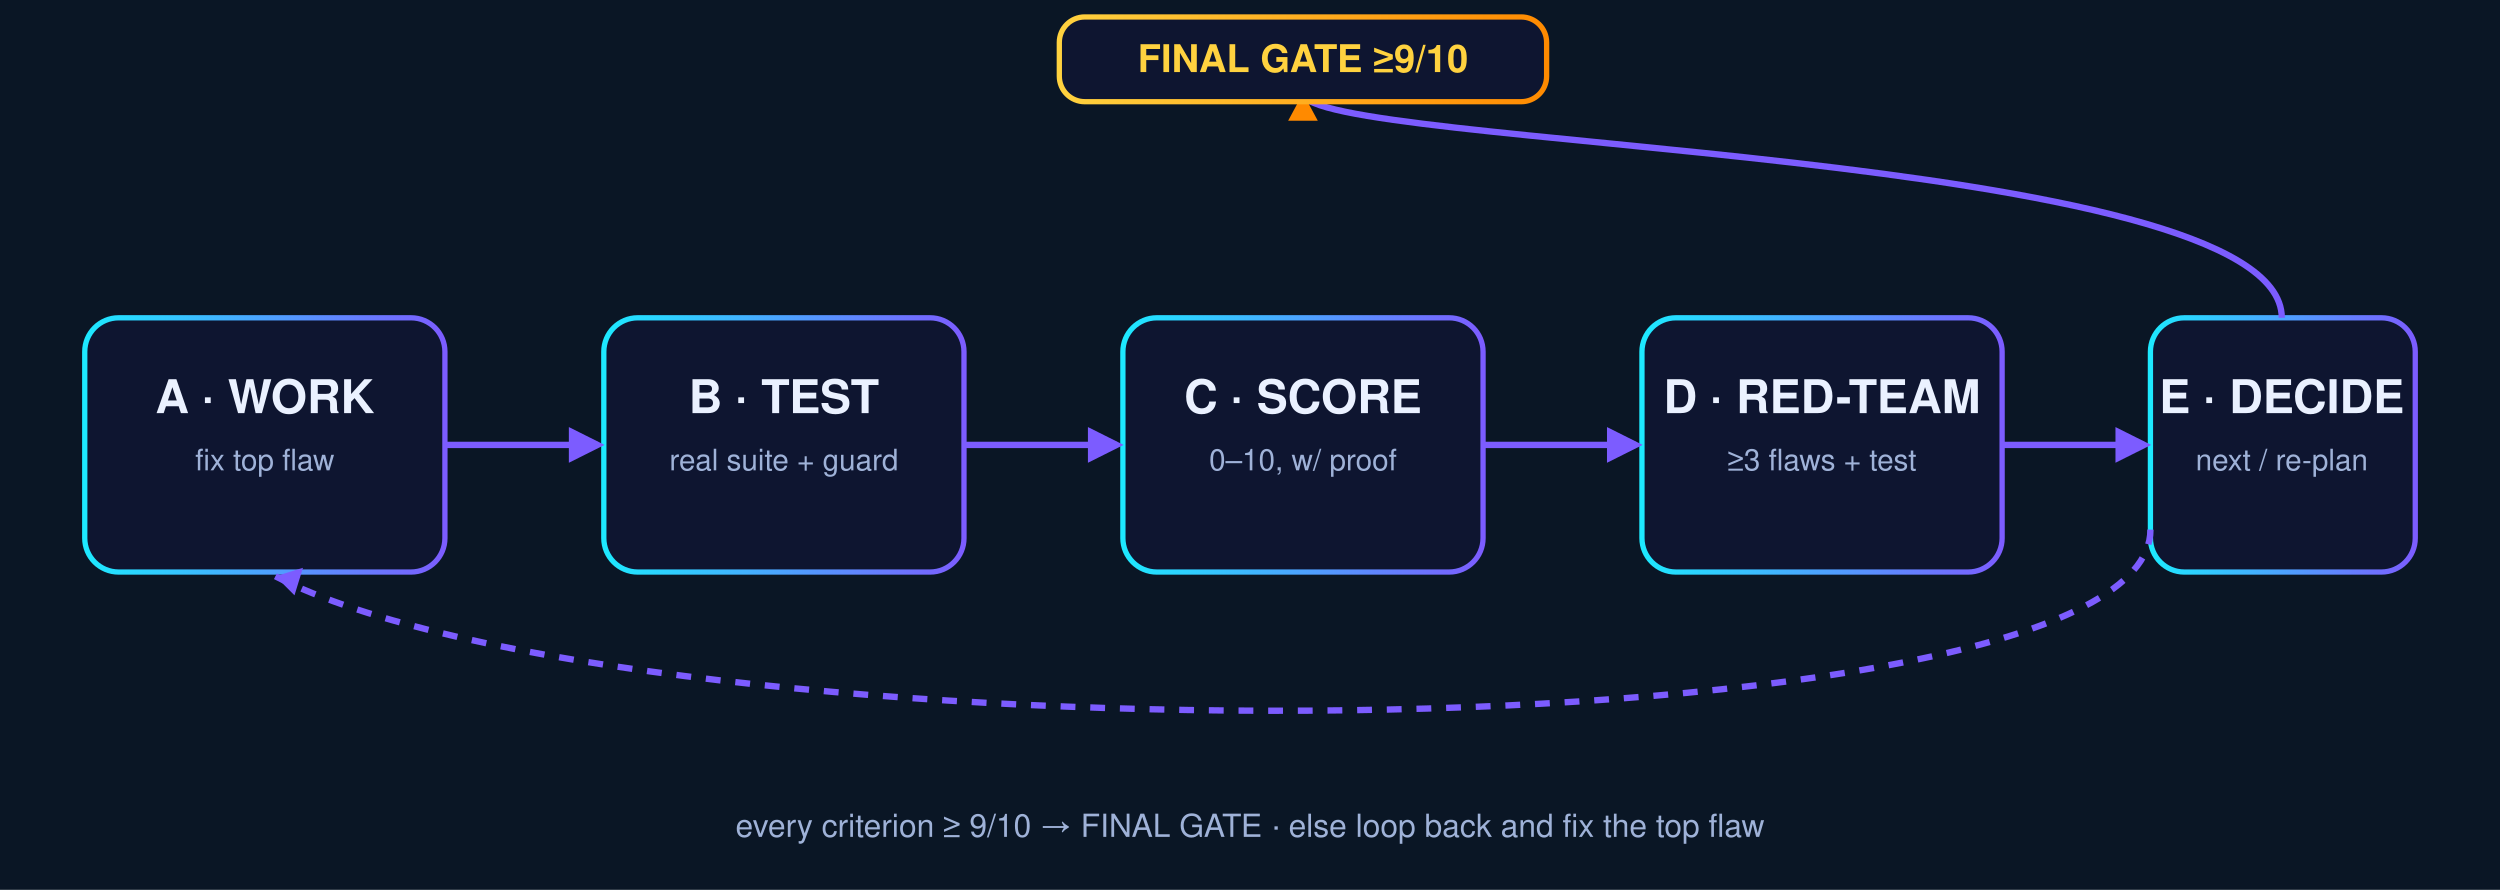
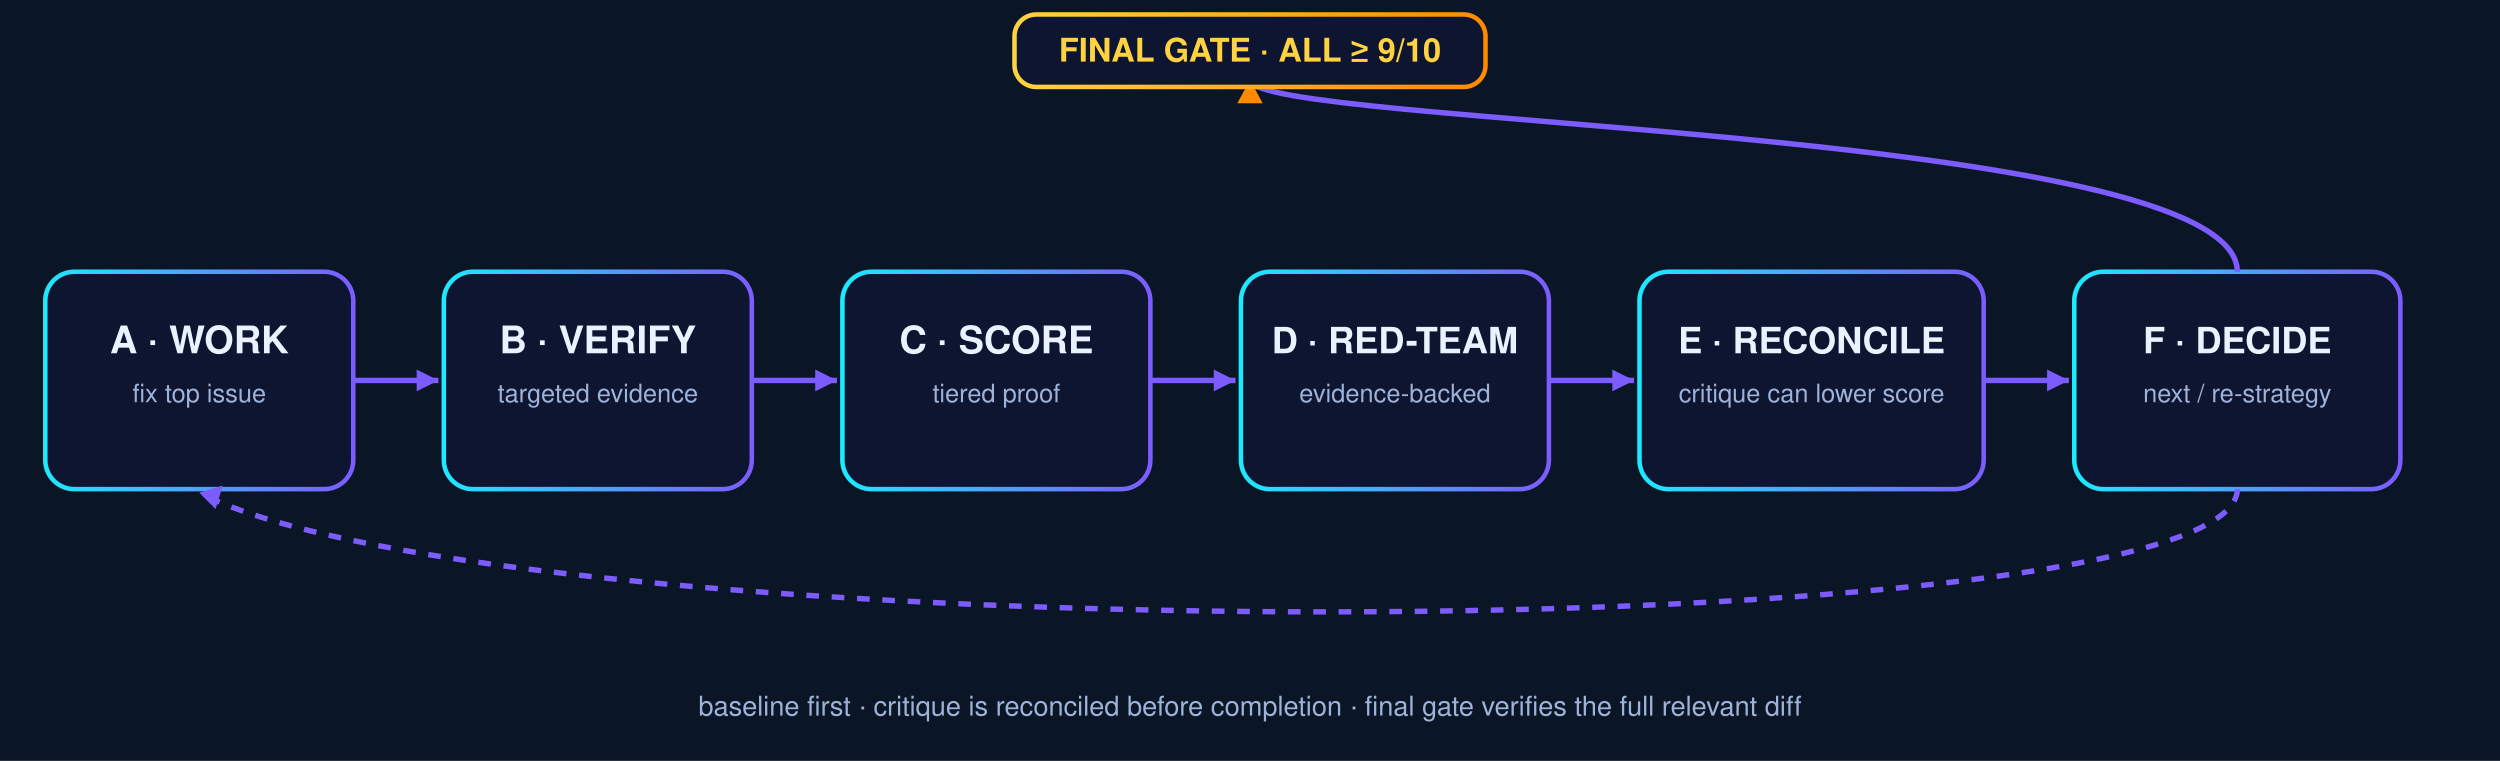
- <svg xmlns="http://www.w3.org/2000/svg" width="1180" height="420" viewBox="0 0 1180 420" role="img" aria-label="GigiLoop cycle diagram">
+ <svg xmlns="http://www.w3.org/2000/svg" width="1380" height="420" viewBox="0 0 1380 420" role="img" aria-label="GigiLoop verification-first cycle diagram">
  <defs>
-     <linearGradient id="accent2" x1="0" y1="0" x2="1" y2="0">
+     <linearGradient id="accent" x1="0" y1="0" x2="1" y2="0">
      <stop offset="0" stop-color="#1de9ff" />
      <stop offset="1" stop-color="#7c5cff" />
    </linearGradient>
-     <linearGradient id="gold2" x1="0" y1="0" x2="1" y2="0">
+     <linearGradient id="gold" x1="0" y1="0" x2="1" y2="0">
      <stop offset="0" stop-color="#ffd23f" />
      <stop offset="1" stop-color="#ff8a00" />
    </linearGradient>
    <style>
-       .node { fill:#0e1530; stroke:url(#accent2); stroke-width:2.5; }
-       .lbl  { font-family:'Segoe UI',Helvetica,Arial,sans-serif; fill:#eaf1ff; font-weight:700; }
-       .sub  { font-family:'Segoe UI',Helvetica,Arial,sans-serif; fill:#9fb2d8; font-weight:500; }
-       .arr  { stroke:#7c5cff; stroke-width:3; fill:none; }
+       .node { fill:#0e1530; stroke:url(#accent); stroke-width:2.5; }
+       .lbl { font-family:'Segoe UI',Helvetica,Arial,sans-serif; fill:#eaf1ff; font-weight:700; }
+       .sub { font-family:'Segoe UI',Helvetica,Arial,sans-serif; fill:#9fb2d8; font-weight:500; }
+       .arr { stroke:#7c5cff; stroke-width:3; fill:none; }
    </style>
  </defs>
-   <rect width="1180" height="420" fill="#0a0f1f" />
-   <rect width="1180" height="420" fill="#1de9ff" fill-opacity="0.03" />
+   <rect width="1380" height="420" fill="#0a0f1f" />
+   <rect width="1380" height="420" fill="#1de9ff" fill-opacity="0.03" />
  <g>
-     <rect class="node" x="40" y="150" width="170" height="120" rx="16" />
-     <text class="lbl" x="125" y="195" text-anchor="middle" font-size="22">A · WORK</text>
-     <text class="sub" x="125" y="222" text-anchor="middle" font-size="14">fix top flaw</text>
-     <rect class="node" x="285" y="150" width="170" height="120" rx="16" />
-     <text class="lbl" x="370" y="195" text-anchor="middle" font-size="22">B · TEST</text>
-     <text class="sub" x="370" y="222" text-anchor="middle" font-size="14">real suite + guard</text>
-     <rect class="node" x="530" y="150" width="170" height="120" rx="16" />
-     <text class="lbl" x="615" y="195" text-anchor="middle" font-size="22">C · SCORE</text>
-     <text class="sub" x="615" y="222" text-anchor="middle" font-size="14">0–10, w/ proof</text>
-     <rect class="node" x="775" y="150" width="170" height="120" rx="16" />
-     <text class="lbl" x="860" y="195" text-anchor="middle" font-size="22">D · RED-TEAM</text>
-     <text class="sub" x="860" y="222" text-anchor="middle" font-size="14">≥3 flaws + test</text>
-     <rect class="node" x="1015" y="150" width="125" height="120" rx="16" />
-     <text class="lbl" x="1077" y="195" text-anchor="middle" font-size="22">E · DECIDE</text>
-     <text class="sub" x="1077" y="222" text-anchor="middle" font-size="14">next / re-plan</text>
+     <rect class="node" x="25" y="150" width="170" height="120" rx="16" />
+     <text class="lbl" x="110" y="195" text-anchor="middle" font-size="21">A · WORK</text>
+     <text class="sub" x="110" y="222" text-anchor="middle" font-size="14">fix top issue</text>
+     <rect class="node" x="245" y="150" width="170" height="120" rx="16" />
+     <text class="lbl" x="330" y="195" text-anchor="middle" font-size="21">B · VERIFY</text>
+     <text class="sub" x="330" y="222" text-anchor="middle" font-size="14">targeted evidence</text>
+     <rect class="node" x="465" y="150" width="170" height="120" rx="16" />
+     <text class="lbl" x="550" y="195" text-anchor="middle" font-size="21">C · SCORE</text>
+     <text class="sub" x="550" y="222" text-anchor="middle" font-size="14">tiered proof</text>
+     <rect class="node" x="685" y="150" width="170" height="120" rx="16" />
+     <text class="lbl" x="770" y="195" text-anchor="middle" font-size="20">D · RED-TEAM</text>
+     <text class="sub" x="770" y="222" text-anchor="middle" font-size="14">evidence-backed</text>
+     <rect class="node" x="905" y="150" width="190" height="120" rx="16" />
+     <text class="lbl" x="1000" y="195" text-anchor="middle" font-size="20">E · RECONCILE</text>
+     <text class="sub" x="1000" y="222" text-anchor="middle" font-size="14">critique can lower score</text>
+     <rect class="node" x="1145" y="150" width="180" height="120" rx="16" />
+     <text class="lbl" x="1235" y="195" text-anchor="middle" font-size="20">F · DECIDE</text>
+     <text class="sub" x="1235" y="222" text-anchor="middle" font-size="14">next / re-strategy</text>
  </g>
  <g class="arr">
-     <path d="M210 210 H282" />
-     <path d="M455 210 H527" />
-     <path d="M700 210 H772" />
-     <path d="M945 210 H1012" />
-     <polygon points="282,210 270,204 270,216" fill="#7c5cff" />
-     <polygon points="527,210 515,204 515,216" fill="#7c5cff" />
-     <polygon points="772,210 760,204 760,216" fill="#7c5cff" />
-     <polygon points="1012,210 1000,204 1000,216" fill="#7c5cff" />
+     <path d="M195 210 H242" />
+     <path d="M415 210 H462" />
+     <path d="M635 210 H682" />
+     <path d="M855 210 H902" />
+     <path d="M1095 210 H1142" />
  </g>
-   <path d="M1015 250 C 1015 360 300 360 130 272" class="arr" stroke-dasharray="7 7" />
-   <polygon points="130,272 143,268 139,281" fill="#7c5cff" />
+   <g fill="#7c5cff">
+     <polygon points="242,210 230,204 230,216" />
+     <polygon points="462,210 450,204 450,216" />
+     <polygon points="682,210 670,204 670,216" />
+     <polygon points="902,210 890,204 890,216" />
+     <polygon points="1142,210 1130,204 1130,216" />
+   </g>
+   <path d="M1235 270 C1235 360 280 360 110 272" class="arr" stroke-dasharray="7 7" />
+   <polygon points="110,272 123,268 119,281" fill="#7c5cff" />
  <g>
-     <path d="M1077 150 C 1077 70 615 70 615 44" class="arr" stroke="url(#gold2)" />
-     <polygon points="615,44 622,57 608,57" fill="#ff8a00" />
-     <rect x="500" y="8" width="230" height="40" rx="12" fill="#0e1530" stroke="url(#gold2)" stroke-width="2.5" />
-     <text x="615" y="34" text-anchor="middle" font-family="'Segoe UI',Helvetica,Arial,sans-serif" font-size="18" font-weight="800" fill="#ffd23f">FINAL GATE ≥9/10</text>
+     <path d="M1235 150 C1235 70 690 70 690 44" class="arr" stroke="url(#gold)" />
+     <polygon points="690,44 697,57 683,57" fill="#ff8a00" />
+     <rect x="560" y="8" width="260" height="40" rx="12" fill="#0e1530" stroke="url(#gold)" stroke-width="2.5" />
+     <text x="690" y="34" text-anchor="middle" font-family="'Segoe UI',Helvetica,Arial,sans-serif" font-size="18" font-weight="800" fill="#ffd23f">FINAL GATE · ALL ≥ 9/10</text>
  </g>
-   <text x="590" y="395" text-anchor="middle" class="sub" font-size="15">every criterion ≥ 9/10 → FINAL GATE · else loop back and fix the top flaw</text>
+   <text x="690" y="395" text-anchor="middle" class="sub" font-size="15">baseline first · critique is reconciled before completion · final gate verifies the full relevant diff</text>
</svg>
